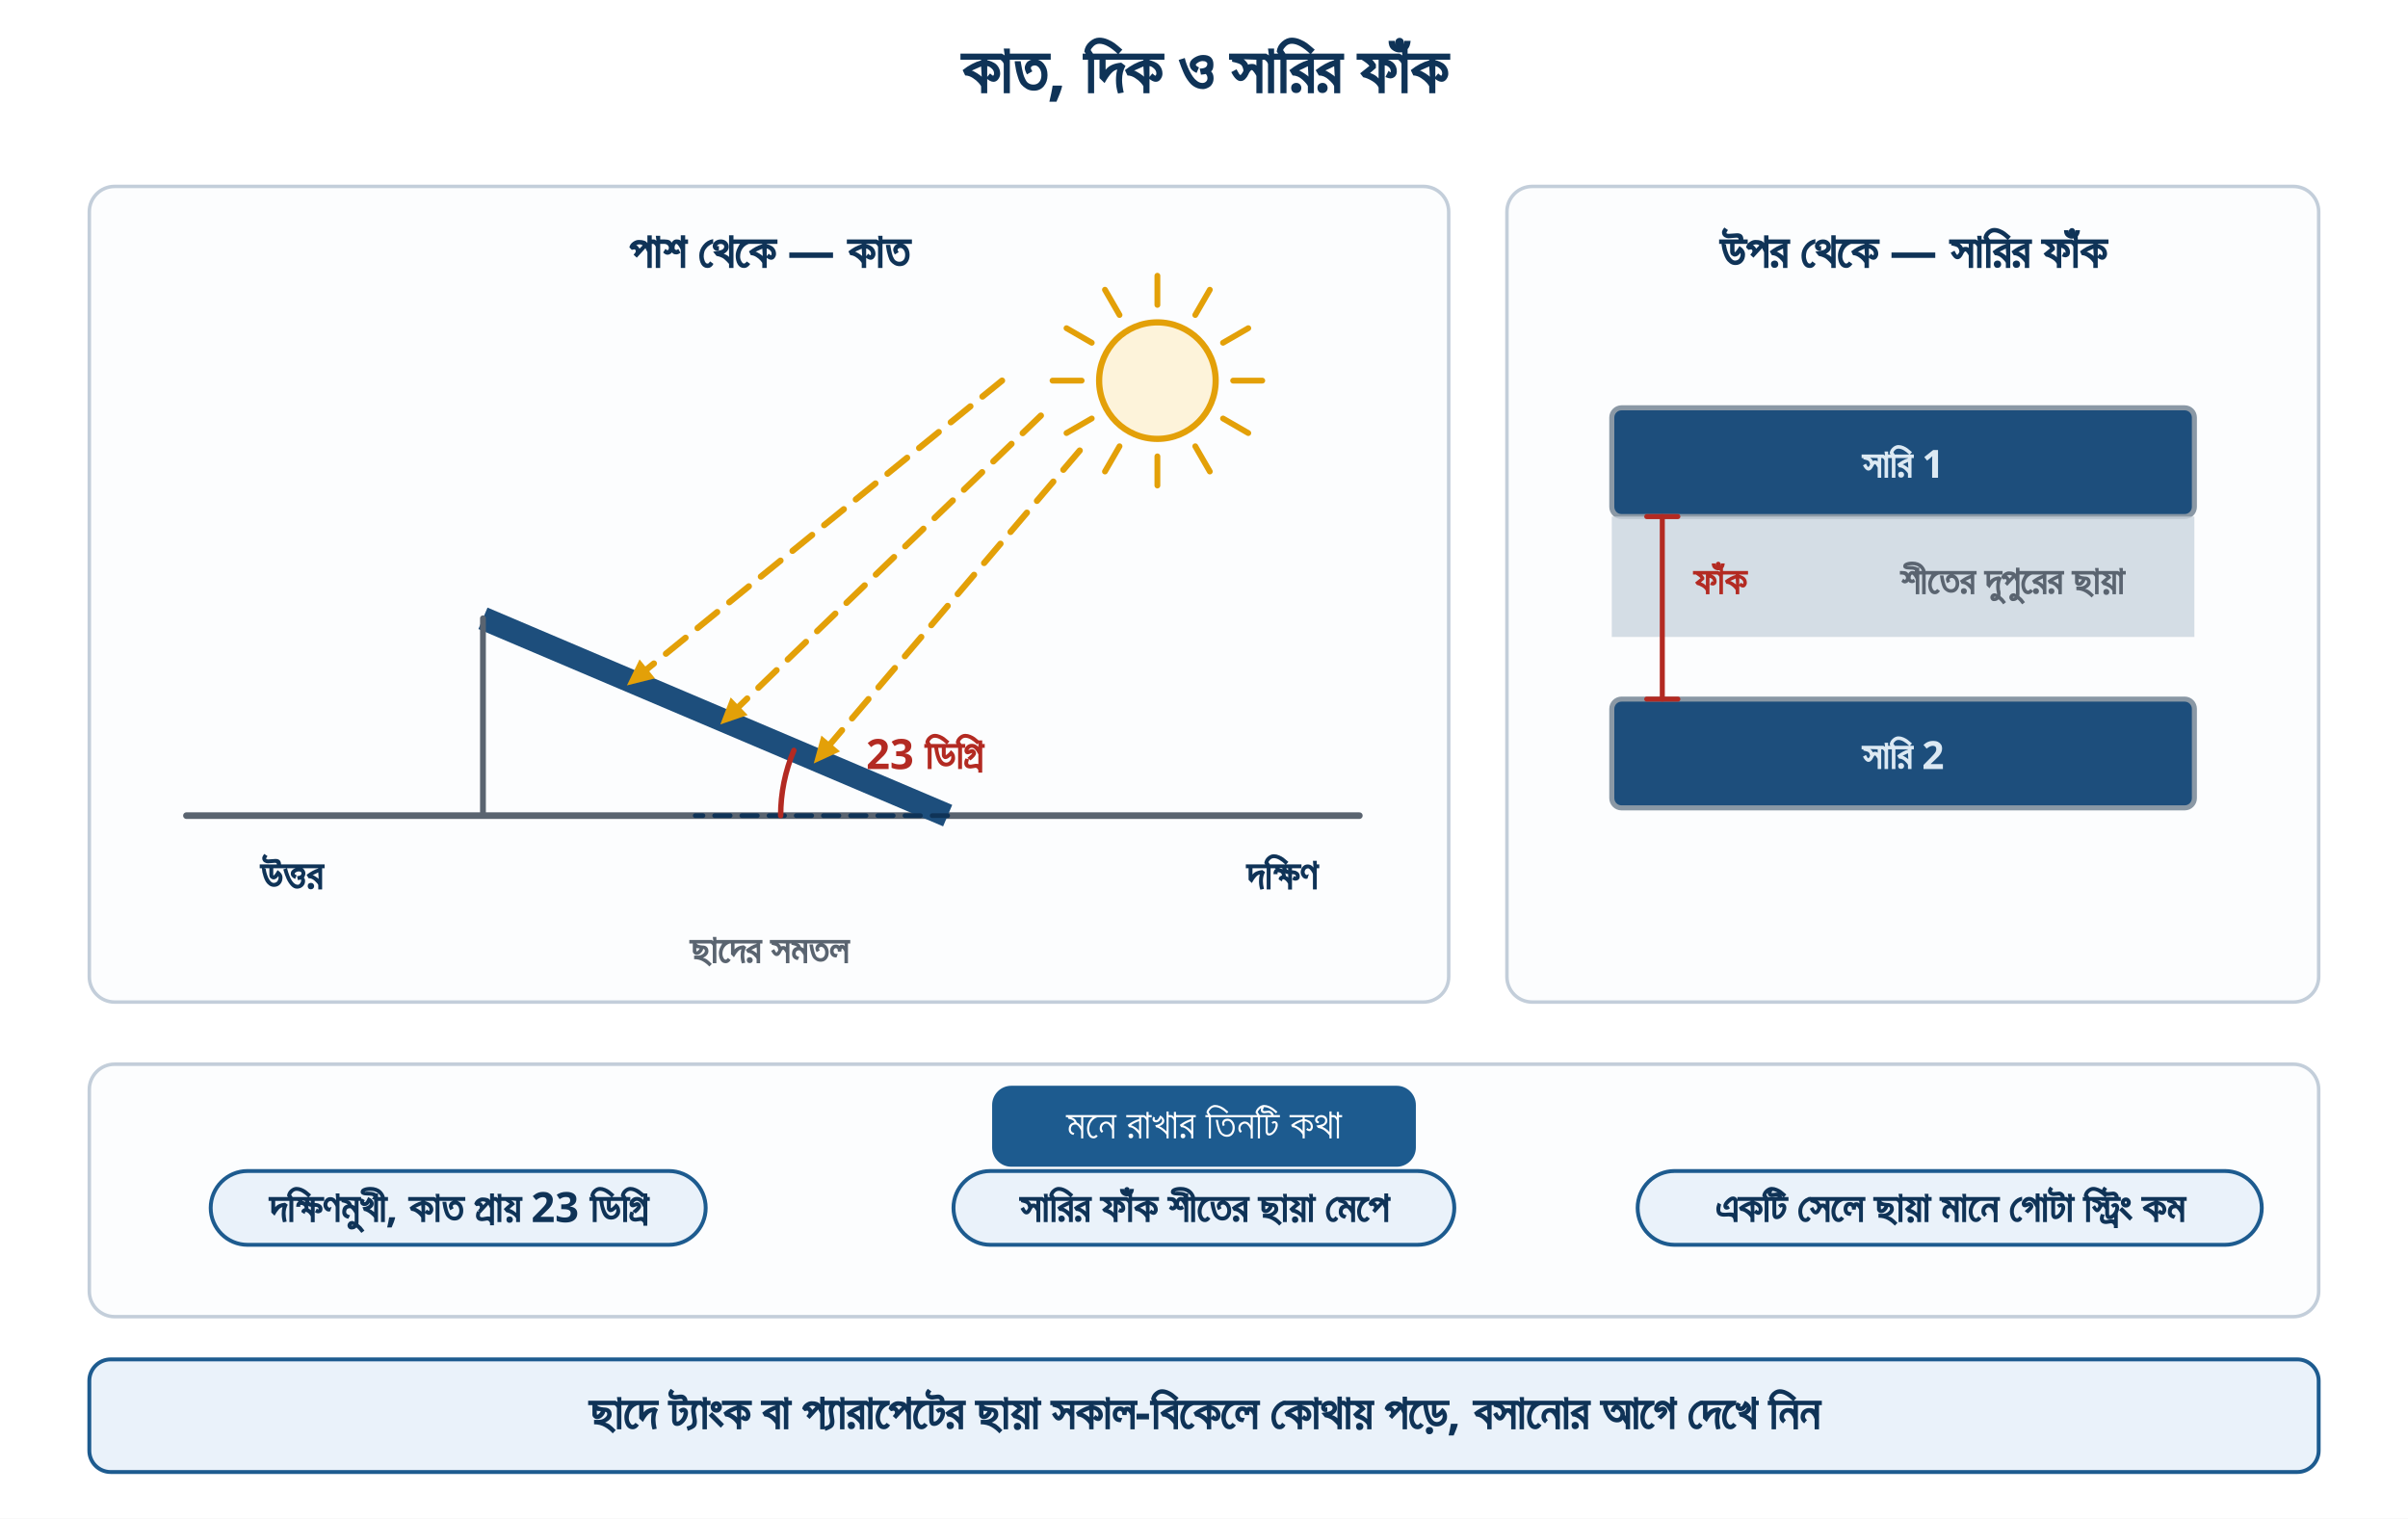
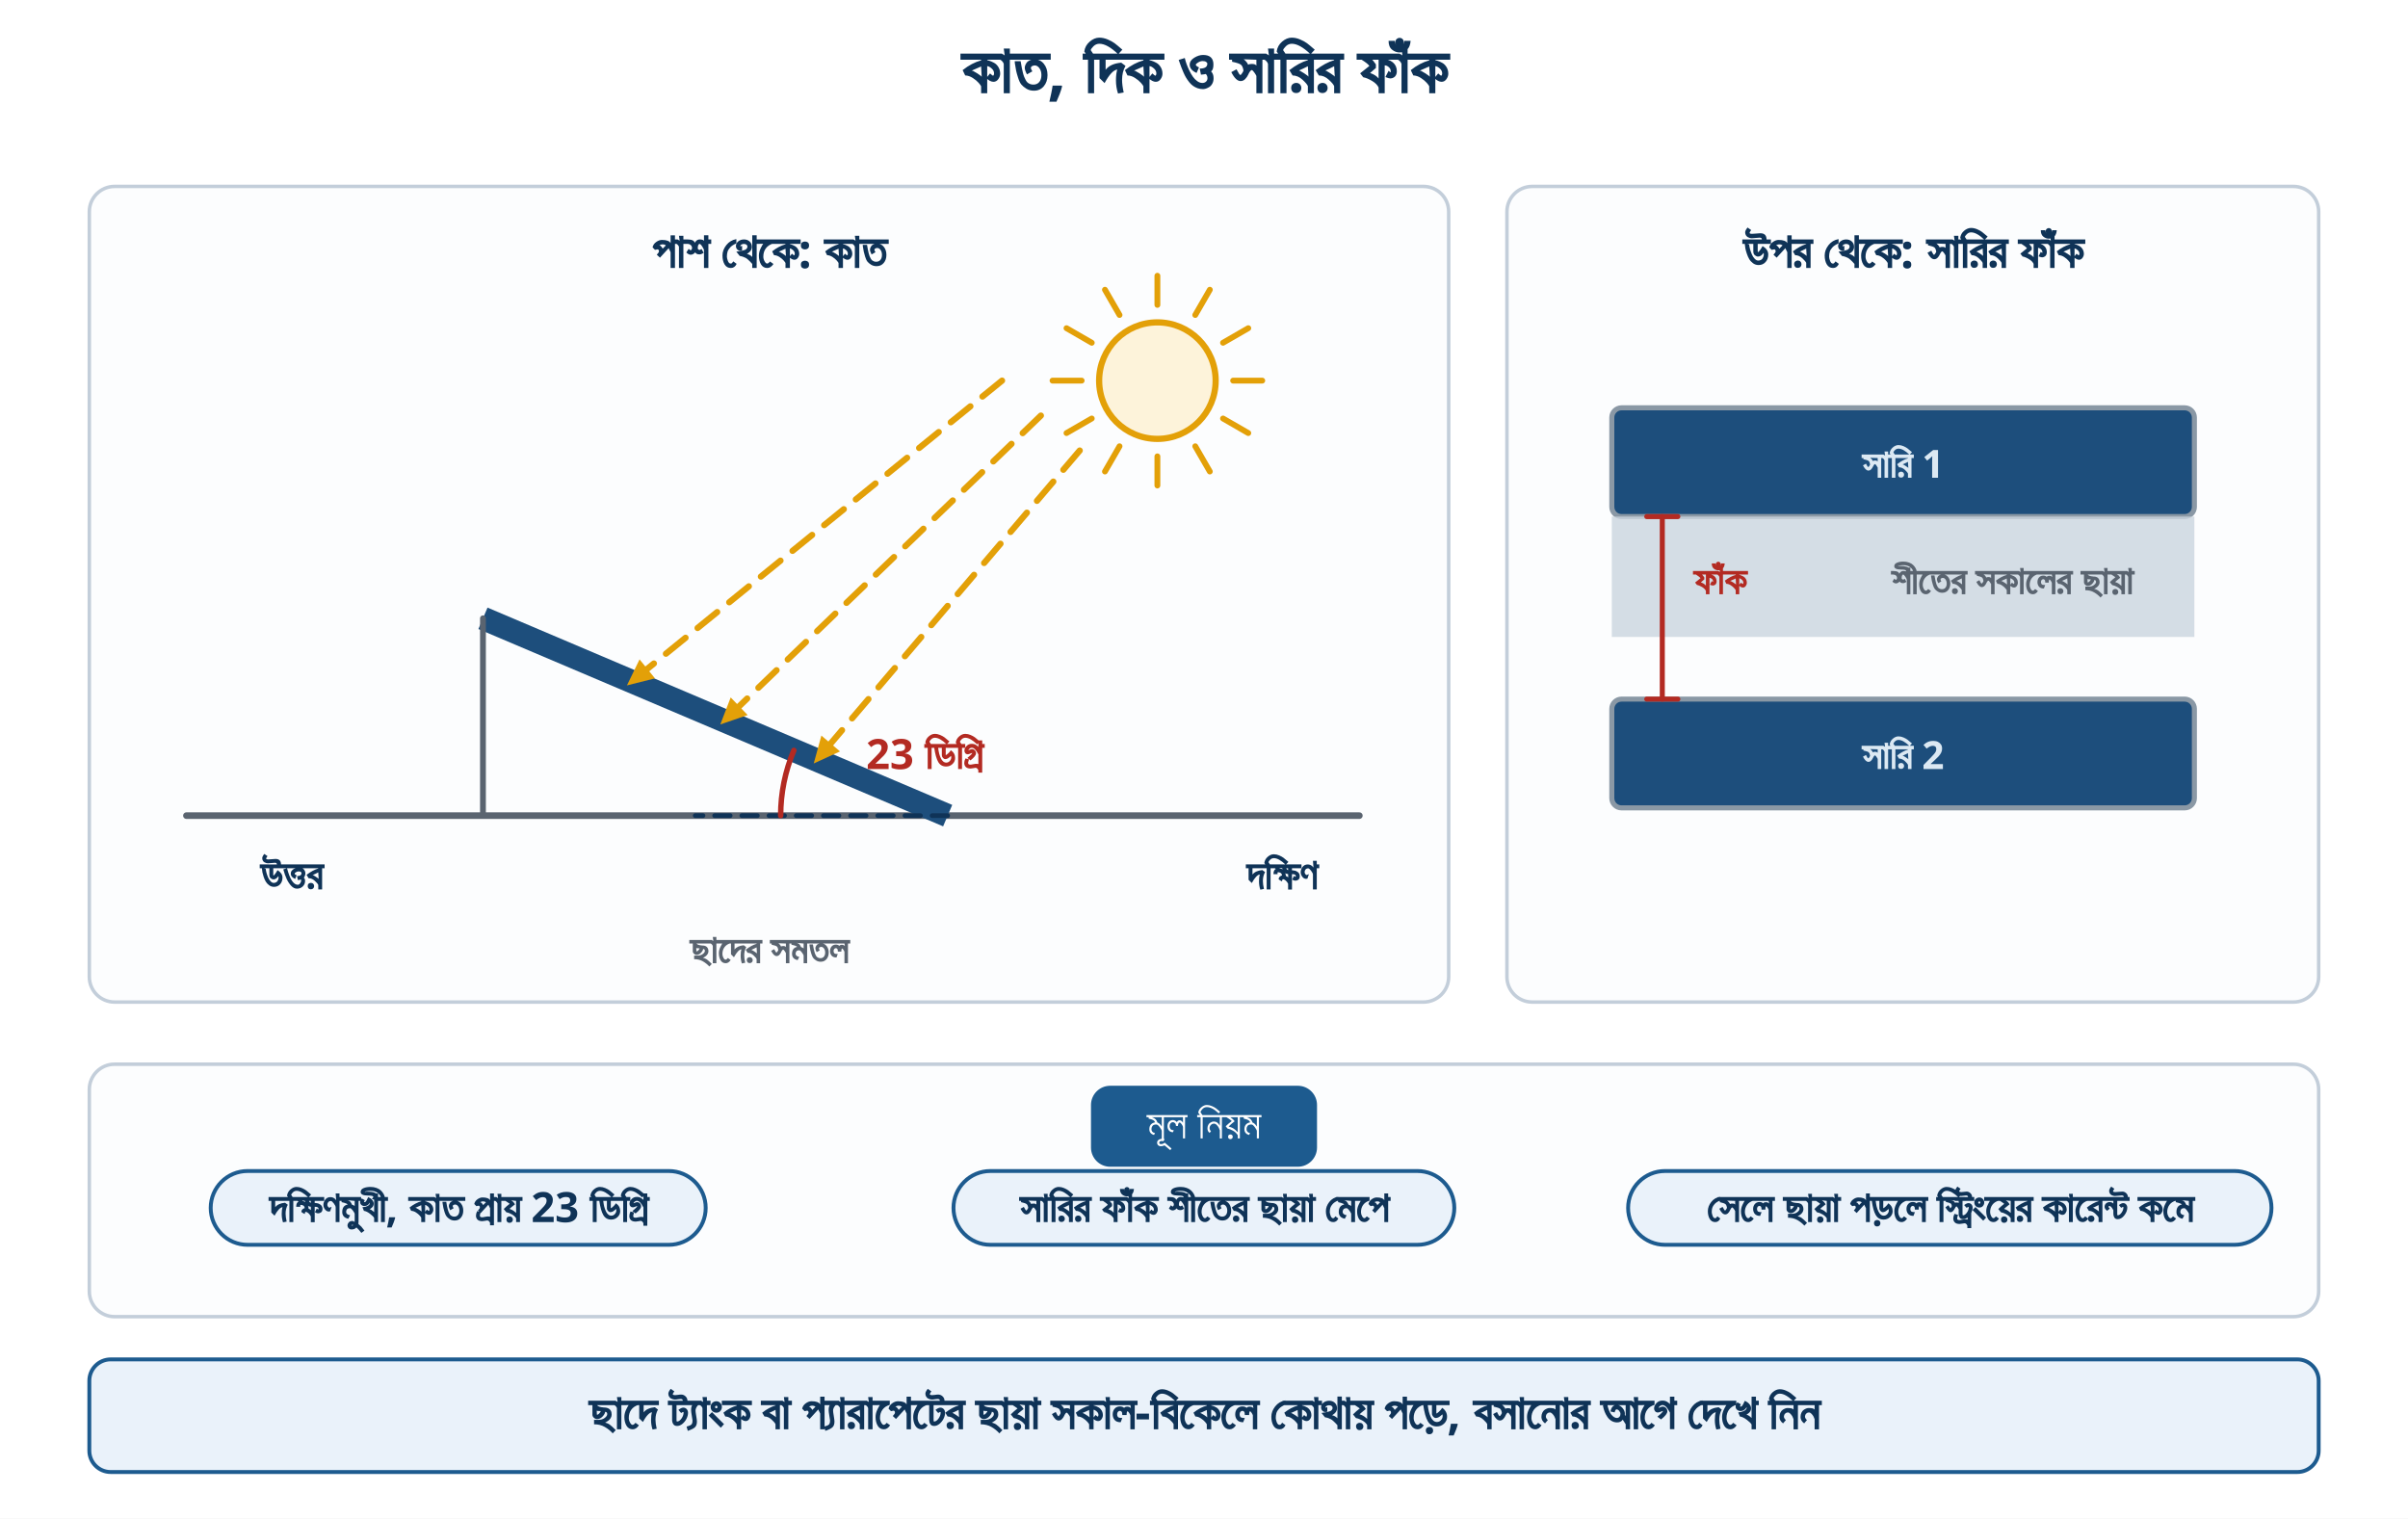
<svg xmlns="http://www.w3.org/2000/svg" width="1240" height="782" viewBox="0 0 1240 782">
  <defs>
    <marker id="arT" viewBox="0 0 10 10" refX="8.5" refY="5" markerUnits="userSpaceOnUse" markerWidth="15" markerHeight="15" orient="auto-start-reverse">
      <path d="M 0.5 0.8 L 9.5 5 L 0.5 9.2 z" fill="#E3A008" />
    </marker>
  </defs>
  <rect width="1240" height="782" fill="#FFFFFF" />
  <text x="620.0" y="48.0" font-family="Kalpurush" font-size="34" font-weight="700" fill="#0F3357" text-anchor="middle">কাত, দিক ও সারির ফাঁক</text>
  <rect x="46.0" y="96.0" width="700.0" height="420.0" rx="13" fill="#FCFDFE" stroke="#C3CEDA" stroke-width="1.8" />
-   <text x="396.0" y="138.0" font-family="Kalpurush" font-size="24.5" font-weight="700" fill="#0F3357" text-anchor="middle">পাশ থেকে — কাত</text>
+   <text x="396.0" y="138.0" font-family="Kalpurush" font-size="24.5" font-weight="700" fill="#0F3357" text-anchor="middle">পাশ থেকে: কাত</text>
  <path d="M 96 420 L 700 420" fill="none" stroke="#5A6470" stroke-width="3.4" stroke-linecap="round" stroke-linejoin="round" />
  <path d="M 488 420 L 248.7 318.4" fill="none" stroke="#1D4E7C" stroke-width="12" stroke-linecap="butt" stroke-linejoin="round" />
  <path d="M 488 420 L 358 420" fill="none" stroke="#0F3357" stroke-width="2.4" stroke-linecap="round" stroke-linejoin="round" stroke-dasharray="8 6" />
  <path d="M 402 420 A 86 86 0 0 1 408.8 386.4" fill="none" stroke="#B32A22" stroke-width="2.8" stroke-linecap="round" stroke-linejoin="round" />
  <text x="446.0" y="396.0" font-family="Kalpurush" font-size="21.5" font-weight="700" fill="#B32A22" text-anchor="start">23 ডিগ্রি</text>
  <path d="M 248.7 318.4 L 248.7 420" fill="none" stroke="#5A6470" stroke-width="3" stroke-linecap="round" stroke-linejoin="round" />
  <circle cx="596.0" cy="196.0" r="30.0" fill="#FDF3DA" stroke="#E3A008" stroke-width="3.2" />
  <path d="M 635.0 196.0 L 650.0 196.0" fill="none" stroke="#E3A008" stroke-width="3" stroke-linecap="round" stroke-linejoin="round" />
  <path d="M 629.8 215.5 L 642.8 223.0" fill="none" stroke="#E3A008" stroke-width="3" stroke-linecap="round" stroke-linejoin="round" />
  <path d="M 615.5 229.8 L 623.0 242.8" fill="none" stroke="#E3A008" stroke-width="3" stroke-linecap="round" stroke-linejoin="round" />
  <path d="M 596.0 235.0 L 596.0 250.0" fill="none" stroke="#E3A008" stroke-width="3" stroke-linecap="round" stroke-linejoin="round" />
  <path d="M 576.5 229.8 L 569.0 242.8" fill="none" stroke="#E3A008" stroke-width="3" stroke-linecap="round" stroke-linejoin="round" />
  <path d="M 562.2 215.5 L 549.2 223.0" fill="none" stroke="#E3A008" stroke-width="3" stroke-linecap="round" stroke-linejoin="round" />
  <path d="M 557.0 196.0 L 542.0 196.0" fill="none" stroke="#E3A008" stroke-width="3" stroke-linecap="round" stroke-linejoin="round" />
  <path d="M 562.2 176.5 L 549.2 169.0" fill="none" stroke="#E3A008" stroke-width="3" stroke-linecap="round" stroke-linejoin="round" />
  <path d="M 576.5 162.2 L 569.0 149.2" fill="none" stroke="#E3A008" stroke-width="3" stroke-linecap="round" stroke-linejoin="round" />
  <path d="M 596.0 157.0 L 596.0 142.0" fill="none" stroke="#E3A008" stroke-width="3" stroke-linecap="round" stroke-linejoin="round" />
  <path d="M 615.5 162.2 L 623.0 149.2" fill="none" stroke="#E3A008" stroke-width="3" stroke-linecap="round" stroke-linejoin="round" />
  <path d="M 629.8 176.5 L 642.8 169.0" fill="none" stroke="#E3A008" stroke-width="3" stroke-linecap="round" stroke-linejoin="round" />
  <path d="M 556 232 L 420 392" fill="none" stroke="#E3A008" stroke-width="3.2" stroke-linecap="round" stroke-linejoin="round" stroke-dasharray="13 8" marker-end="url(#arT)" />
  <path d="M 536 214 L 372 372" fill="none" stroke="#E3A008" stroke-width="3.2" stroke-linecap="round" stroke-linejoin="round" stroke-dasharray="13 8" marker-end="url(#arT)" />
  <path d="M 516 196 L 324 352" fill="none" stroke="#E3A008" stroke-width="3.2" stroke-linecap="round" stroke-linejoin="round" stroke-dasharray="13 8" marker-end="url(#arT)" />
  <text x="150.0" y="458.0" font-family="Kalpurush" font-size="21.5" font-weight="700" fill="#0F3357" text-anchor="middle">উত্তর</text>
  <text x="660.0" y="458.0" font-family="Kalpurush" font-size="21.5" font-weight="700" fill="#0F3357" text-anchor="middle">দক্ষিণ</text>
  <text x="396.0" y="496.0" font-family="Kalpurush" font-size="20" font-weight="700" fill="#5A6470" text-anchor="middle">ছাদের সমতল</text>
  <rect x="776.0" y="96.0" width="418.0" height="420.0" rx="13" fill="#FCFDFE" stroke="#C3CEDA" stroke-width="1.8" />
-   <text x="985.0" y="138.0" font-family="Kalpurush" font-size="24.5" font-weight="700" fill="#0F3357" text-anchor="middle">উপর থেকে — সারির ফাঁক</text>
+   <text x="985.0" y="138.0" font-family="Kalpurush" font-size="24.5" font-weight="700" fill="#0F3357" text-anchor="middle">উপর থেকে: সারির ফাঁক</text>
  <rect x="830.0" y="210.0" width="300.0" height="56.0" rx="5" fill="#1D4E7C" stroke="#8A98A5" stroke-width="2.6" />
  <text x="980.0" y="246.0" font-family="Kalpurush" font-size="20" font-weight="700" fill="#DCE9F3" text-anchor="middle">সারি 1</text>
  <rect x="830.0" y="360.0" width="300.0" height="56.0" rx="5" fill="#1D4E7C" stroke="#8A98A5" stroke-width="2.6" />
  <text x="980.0" y="396.0" font-family="Kalpurush" font-size="20" font-weight="700" fill="#DCE9F3" text-anchor="middle">সারি 2</text>
  <rect x="830.0" y="266.0" width="300.0" height="62.0" rx="0" fill="#CBD5DE" stroke="none" stroke-width="0" opacity="0.8" />
-   <text x="1036.0" y="306.0" font-family="Kalpurush" font-size="20" font-weight="700" fill="#5A6470" text-anchor="middle">শীতের দুপুরের ছায়া</text>
+   <text x="1036.0" y="306.0" font-family="Kalpurush" font-size="20" font-weight="700" fill="#5A6470" text-anchor="middle">শীতের সকালের ছায়া</text>
  <path d="M 856 266 L 856 360" fill="none" stroke="#B32A22" stroke-width="2.6" stroke-linecap="round" stroke-linejoin="round" />
  <path d="M 848 266 L 864 266" fill="none" stroke="#B32A22" stroke-width="2.6" stroke-linecap="round" stroke-linejoin="round" />
  <path d="M 848 360 L 864 360" fill="none" stroke="#B32A22" stroke-width="2.6" stroke-linecap="round" stroke-linejoin="round" />
  <text x="872.0" y="306.0" font-family="Kalpurush" font-size="20" font-weight="700" fill="#B32A22" text-anchor="start">ফাঁক</text>
  <rect x="46.0" y="548.0" width="1148.0" height="130.0" rx="13" fill="#FCFDFE" stroke="#C3CEDA" stroke-width="1.8" />
-   <rect x="511.8" y="560.0" width="216.4" height="39.9" rx="9" fill="#1D5B8F" stroke="#1D5B8F" stroke-width="1.8" />
-   <text x="620.0" y="586.2" font-family="Kalpurush" font-size="21.5" font-weight="600" fill="#FFFFFF" text-anchor="middle">মনে রাখার তিনটি কথা</text>
+   <rect x="562.7" y="560.0" width="114.6" height="39.9" rx="9" fill="#1D5B8F" stroke="#1D5B8F" stroke-width="1.8" />
+   <text x="620.0" y="586.2" font-family="Kalpurush" font-size="21.5" font-weight="600" fill="#FFFFFF" text-anchor="middle">মূল নিয়ম</text>
  <rect x="108.5" y="603.0" width="254.9" height="38.0" rx="19" fill="#EAF2FA" stroke="#1D5B8F" stroke-width="2" />
  <text x="236.0" y="629.3" font-family="Kalpurush" font-size="21.5" font-weight="700" fill="#0F3357" text-anchor="middle">দক্ষিণমুখী, কাত প্রায় 23 ডিগ্রি</text>
  <rect x="491.0" y="603.0" width="257.9" height="38.0" rx="19" fill="#EAF2FA" stroke="#1D5B8F" stroke-width="2" />
  <text x="620.0" y="629.3" font-family="Kalpurush" font-size="21.5" font-weight="700" fill="#0F3357" text-anchor="middle">সারির ফাঁক শীতের ছায়া মেপে</text>
-   <rect x="843.3" y="603.0" width="321.4" height="38.0" rx="19" fill="#EAF2FA" stroke="#1D5B8F" stroke-width="2" />
-   <text x="1004.0" y="629.3" font-family="Kalpurush" font-size="21.5" font-weight="700" fill="#0F3357" text-anchor="middle">একটি সেলে ছায়া মানে গোটা স্ট্রিং কম</text>
+   <rect x="838.4" y="603.0" width="331.3" height="38.0" rx="19" fill="#EAF2FA" stroke="#1D5B8F" stroke-width="2" />
+   <text x="1004.0" y="629.3" font-family="Kalpurush" font-size="21.5" font-weight="700" fill="#0F3357" text-anchor="middle">সেলে ছায়া পড়লে স্ট্রিংয়ের কারেন্ট কমে</text>
  <rect x="46.0" y="700.0" width="1148.0" height="58.0" rx="11" fill="#EAF2FA" stroke="#1D5B8F" stroke-width="2" />
  <text x="620.0" y="736.0" font-family="Kalpurush" font-size="24.5" font-weight="700" fill="#0F3357" text-anchor="middle">ছাদে ট্যাংক বা প্যারাপেটের ছায়া সকাল-বিকেলে কোথায় পড়ে, বসানোর আগে দেখে নিন</text>
</svg>
